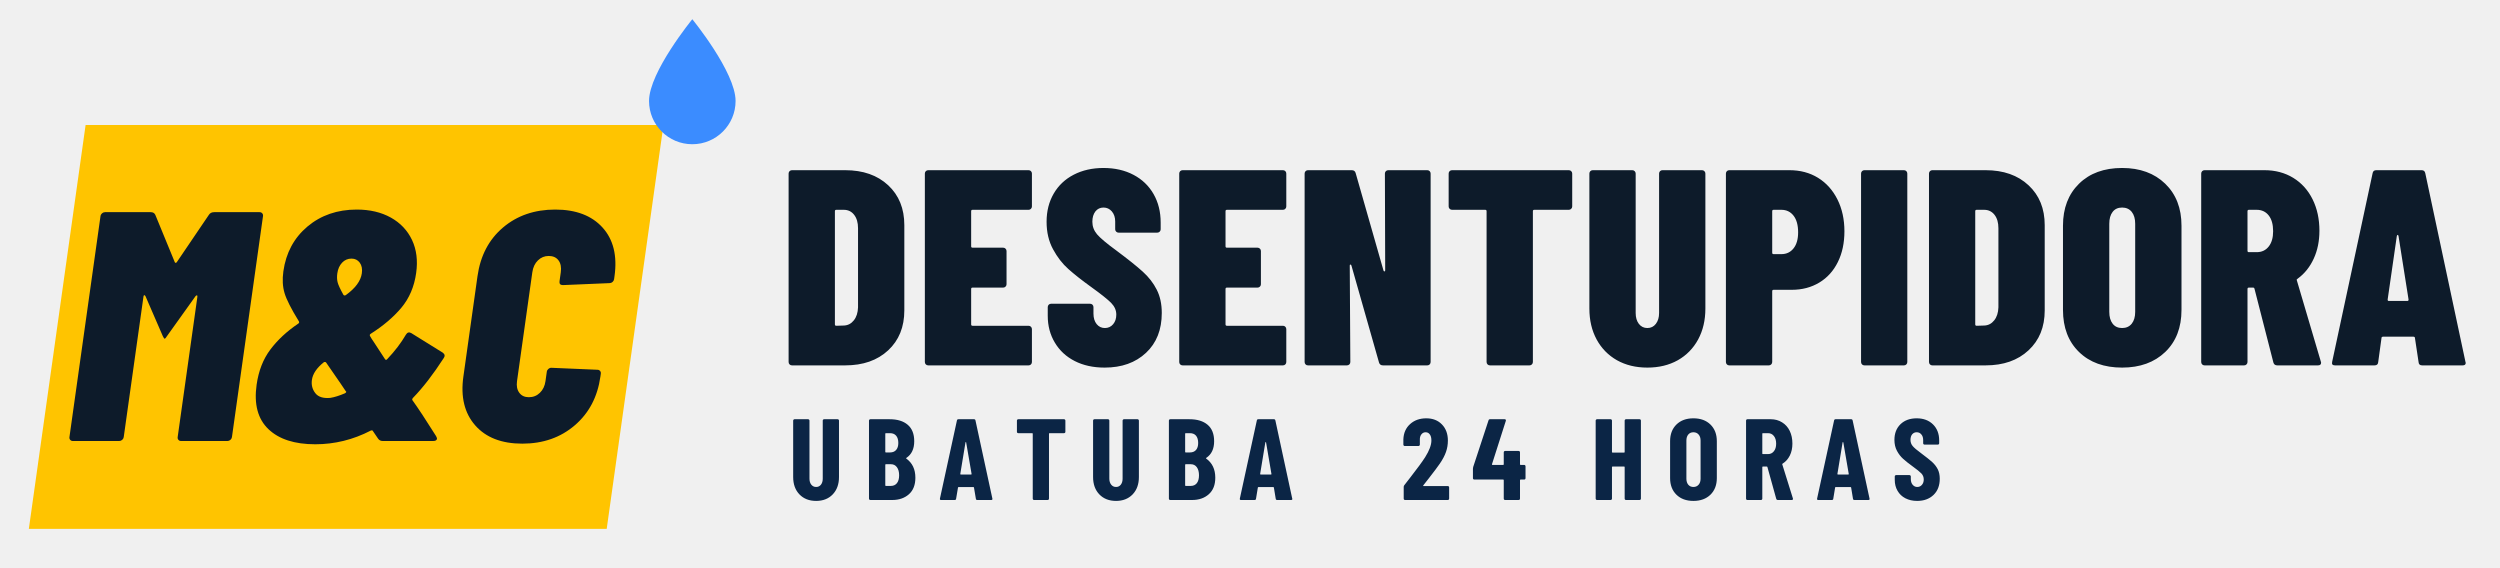
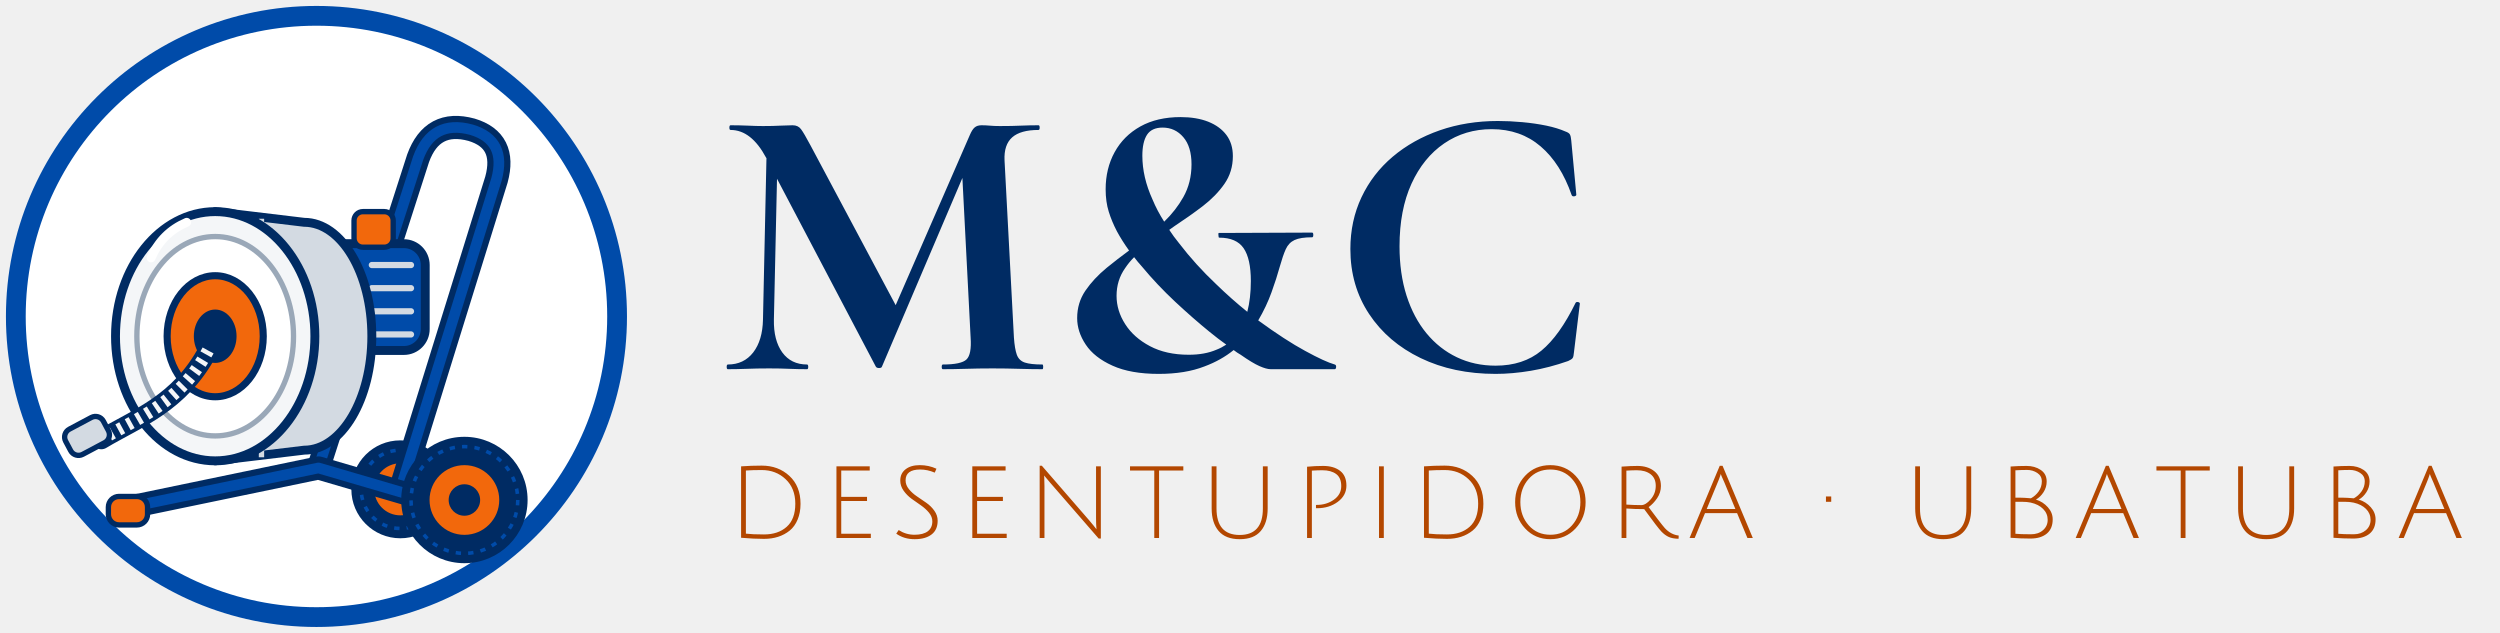
- <svg xmlns="http://www.w3.org/2000/svg" viewBox="0 0 520 118" width="520" height="118" role="img" aria-label="M&amp;C Desentupidora Ubatuba 24 horas">
-   <path d="M17.805,26 H138 L126.195,110 H6 Z" fill="#ffc400" />
-   <path d="M36.84 44.68Q37.11 44.13 37.86 44.13L47.31 44.13Q47.65 44.13 47.89 44.37Q48.13 44.61 48.13 44.95L48.13 90.92Q48.13 91.26 47.89 91.49Q47.65 91.73 47.31 91.73L37.66 91.73Q37.32 91.73 37.08 91.49Q36.84 91.26 36.84 90.92L36.84 61.74Q36.84 61.47 36.70 61.44Q36.57 61.40 36.43 61.61L31.67 69.90Q31.40 70.45 31.26 70.45Q31.13 70.45 30.79 69.90L26.03 61.61Q25.89 61.40 25.76 61.40Q25.62 61.40 25.62 61.68L25.62 90.92Q25.62 91.26 25.38 91.49Q25.14 91.73 24.80 91.73L15.15 91.73Q14.81 91.73 14.57 91.49Q14.33 91.26 14.33 90.92L14.33 44.95Q14.33 44.61 14.57 44.37Q14.81 44.13 15.15 44.13L24.67 44.13Q25.35 44.13 25.69 44.68L31.13 54.54Q31.33 54.81 31.54 54.54M90.56 90.71Q90.83 91.12 90.83 91.26Q90.83 91.73 90.08 91.73L79.61 91.73Q79 91.73 78.59 91.26L77.30 89.69Q77.16 89.42 76.82 89.56Q71.72 92.41 65.67 92.41Q59.21 92.41 55.47 89.25Q51.73 86.09 51.73 80.04Q51.73 75.68 53.57 72.69Q55.40 69.70 58.60 67.32Q58.87 67.12 58.67 66.84Q55.74 62.97 54.86 60.96Q53.98 58.96 53.98 56.44Q53.98 50.66 57.68 47.12Q61.39 43.59 67.44 43.59Q71.52 43.59 74.75 45.25Q77.98 46.92 79.82 49.91Q81.65 52.90 81.65 56.78Q81.65 61.06 79.58 64.02Q77.50 66.98 73.97 69.43Q73.70 69.63 73.90 69.90Q74.17 70.31 74.85 71.13L77.71 74.73Q77.98 75 78.18 74.66Q80.16 72.22 81.31 69.63Q81.65 68.88 82.40 69.29L89.54 73.37Q90.22 73.85 89.88 74.46Q87.30 79.56 84.64 82.76Q84.44 83.03 84.58 83.23Q86.75 85.75 90.56 90.71M67.78 53.79Q66.62 53.79 65.94 54.64Q65.26 55.49 65.26 56.85Q65.26 57.87 65.57 58.68Q65.88 59.50 67.17 61.34Q67.37 61.54 67.64 61.40Q70.36 59.23 70.36 56.85Q70.36 55.49 69.62 54.64Q68.87 53.79 67.78 53.79M67.44 82.76Q68.73 82.55 70.36 81.80Q70.77 81.53 70.43 81.33L69.21 79.83L65.54 75.41Q65.33 75.21 65.06 75.34Q63.09 77.11 63.09 79.02Q63.09 80.58 64.18 81.77Q65.26 82.96 67.44 82.76M108.72 92.28Q102.26 92.28 98.38 88.47Q94.50 84.66 94.50 78.34L94.50 57.46Q94.50 51.07 98.38 47.33Q102.26 43.59 108.72 43.59Q115.18 43.59 119.09 47.33Q123 51.07 123 57.46L123 58.07Q123 58.41 122.76 58.65Q122.52 58.89 122.18 58.89L112.52 59.30Q111.71 59.30 111.71 58.48L111.71 56.64Q111.71 55.08 110.89 54.16Q110.08 53.24 108.72 53.24Q107.42 53.24 106.61 54.16Q105.79 55.08 105.79 56.64L105.79 79.29Q105.79 80.78 106.61 81.70Q107.42 82.62 108.72 82.62Q110.08 82.62 110.89 81.70Q111.71 80.78 111.71 79.29L111.71 77.32Q111.71 76.98 111.95 76.74Q112.18 76.50 112.52 76.50L122.18 76.91Q122.52 76.91 122.76 77.15Q123 77.38 123 77.72L123 78.34Q123 84.66 119.09 88.47Q115.18 92.28 108.72 92.28" fill="#0d1b2a" transform="skewX(-8) translate(12.892 0)" />
-   <path d="M144,4 c0,0 -9,11 -9,17 a9,9 0 0 0 18,0 c0,-6 -9,-17 -9,-17z" fill="#3b8cff" />
-   <path d="M164.73 76Q164.44 76 164.23 75.80Q164.03 75.59 164.03 75.30L164.03 36.10Q164.03 35.81 164.23 35.60Q164.44 35.40 164.73 35.40L175.80 35.40Q181.37 35.40 184.74 38.53Q188.10 41.66 188.10 46.83L188.10 64.57Q188.10 69.74 184.74 72.87Q181.37 76 175.80 76L164.73 76M173.66 67.47Q173.66 67.76 173.95 67.76L175.57 67.71Q176.79 67.65 177.60 66.63Q178.41 65.62 178.47 63.94L178.47 47.46Q178.47 45.72 177.66 44.68Q176.85 43.64 175.51 43.64L173.95 43.64Q173.66 43.64 173.66 43.93M214.64 42.94Q214.64 43.23 214.44 43.43Q214.24 43.64 213.95 43.64L202.29 43.64Q202 43.64 202 43.93L202 51.23Q202 51.52 202.29 51.52L208.67 51.52Q208.96 51.52 209.16 51.73Q209.36 51.93 209.36 52.22L209.36 59.12Q209.36 59.41 209.16 59.61Q208.96 59.82 208.67 59.82L202.29 59.82Q202 59.82 202 60.11L202 67.47Q202 67.76 202.29 67.76L213.95 67.76Q214.24 67.76 214.44 67.97Q214.64 68.17 214.64 68.46L214.64 75.30Q214.64 75.59 214.44 75.80Q214.24 76 213.95 76L193.07 76Q192.78 76 192.57 75.80Q192.37 75.59 192.37 75.30L192.37 36.10Q192.37 35.81 192.57 35.60Q192.78 35.40 193.07 35.40L213.95 35.40Q214.24 35.40 214.44 35.60Q214.64 35.81 214.64 36.10M229.76 76.46Q226.22 76.46 223.55 75.10Q220.88 73.74 219.41 71.27Q217.93 68.81 217.93 65.68L217.93 63.88Q217.93 63.59 218.13 63.38Q218.33 63.18 218.62 63.18L226.74 63.18Q227.03 63.18 227.24 63.38Q227.44 63.59 227.44 63.88L227.44 65.21Q227.44 66.60 228.11 67.42Q228.77 68.23 229.82 68.23Q230.86 68.23 231.53 67.44Q232.19 66.66 232.19 65.44Q232.19 64.11 231.15 63.04Q230.11 61.96 226.97 59.70Q224.07 57.61 222.22 55.96Q220.36 54.31 219.03 51.84Q217.69 49.38 217.69 46.13Q217.69 42.82 219.17 40.27Q220.65 37.72 223.35 36.33Q226.05 34.94 229.53 34.94Q233.06 34.94 235.76 36.36Q238.46 37.78 239.94 40.36Q241.42 42.94 241.42 46.30L241.42 47.70Q241.42 47.99 241.21 48.19Q241.01 48.39 240.72 48.39L232.66 48.39Q232.37 48.39 232.17 48.19Q231.96 47.99 231.96 47.70L231.96 46.07Q231.96 44.80 231.27 43.98Q230.57 43.17 229.53 43.17Q228.48 43.17 227.84 43.98Q227.21 44.80 227.21 46.13Q227.21 47.58 228.19 48.74Q229.18 49.90 232.19 52.10Q235.85 54.83 237.70 56.51Q239.56 58.19 240.60 60.25Q241.65 62.31 241.65 65.10Q241.65 70.32 238.37 73.39Q235.09 76.46 229.76 76.46M267.55 42.94Q267.55 43.23 267.35 43.43Q267.15 43.64 266.86 43.64L255.20 43.64Q254.91 43.64 254.91 43.93L254.91 51.23Q254.91 51.52 255.20 51.52L261.58 51.52Q261.87 51.52 262.07 51.73Q262.27 51.93 262.27 52.22L262.27 59.12Q262.27 59.41 262.07 59.61Q261.87 59.82 261.58 59.82L255.20 59.82Q254.91 59.82 254.91 60.11L254.91 67.47Q254.91 67.76 255.20 67.76L266.86 67.76Q267.15 67.76 267.35 67.97Q267.55 68.17 267.55 68.46L267.55 75.30Q267.55 75.59 267.35 75.80Q267.15 76 266.86 76L245.98 76Q245.69 76 245.48 75.80Q245.28 75.59 245.28 75.30L245.28 36.10Q245.28 35.81 245.48 35.60Q245.69 35.40 245.98 35.40L266.86 35.40Q267.15 35.40 267.35 35.60Q267.55 35.81 267.55 36.10M288.06 36.10Q288.06 35.81 288.26 35.60Q288.47 35.40 288.76 35.40L296.88 35.40Q297.17 35.40 297.37 35.60Q297.57 35.81 297.57 36.10L297.57 75.30Q297.57 75.59 297.37 75.80Q297.17 76 296.88 76L287.66 76Q287.02 76 286.84 75.42L281.10 55.24Q281.04 55.06 280.90 55.03Q280.75 55 280.75 55.24L280.87 75.30Q280.87 75.59 280.67 75.80Q280.46 76 280.17 76L272.05 76Q271.76 76 271.56 75.80Q271.36 75.59 271.36 75.30L271.36 36.10Q271.36 35.81 271.56 35.60Q271.76 35.40 272.05 35.40L281.16 35.40Q281.80 35.40 281.97 35.98L287.77 56.28Q287.83 56.45 287.97 56.45Q288.12 56.45 288.12 56.22M326.32 35.40Q326.61 35.40 326.81 35.60Q327.02 35.81 327.02 36.10L327.02 42.94Q327.02 43.23 326.81 43.43Q326.61 43.64 326.32 43.64L319.13 43.64Q318.84 43.64 318.84 43.93L318.84 75.30Q318.84 75.59 318.63 75.80Q318.43 76 318.14 76L309.91 76Q309.62 76 309.41 75.80Q309.21 75.59 309.21 75.30L309.21 43.93Q309.21 43.64 308.92 43.64L302.02 43.64Q301.73 43.64 301.52 43.43Q301.32 43.23 301.32 42.94L301.32 36.10Q301.32 35.81 301.52 35.60Q301.73 35.40 302.02 35.40M342.65 76.46Q339.06 76.46 336.33 74.93Q333.61 73.39 332.10 70.61Q330.59 67.82 330.59 64.17L330.59 36.10Q330.59 35.81 330.79 35.60Q331 35.40 331.29 35.40L339.52 35.40Q339.81 35.40 340.01 35.60Q340.22 35.81 340.22 36.10L340.22 65.10Q340.22 66.49 340.88 67.36Q341.55 68.23 342.65 68.23Q343.76 68.23 344.42 67.36Q345.09 66.49 345.09 65.10L345.09 36.10Q345.09 35.81 345.29 35.60Q345.50 35.40 345.79 35.40L354.02 35.40Q354.31 35.40 354.51 35.60Q354.72 35.81 354.72 36.10L354.72 64.17Q354.72 67.82 353.21 70.61Q351.70 73.39 348.98 74.93Q346.25 76.46 342.65 76.46M372.21 35.40Q375.58 35.40 378.16 36.99Q380.74 38.59 382.19 41.49Q383.64 44.39 383.64 48.10Q383.64 51.76 382.27 54.51Q380.91 57.27 378.42 58.77Q375.92 60.28 372.68 60.28L368.91 60.28Q368.62 60.28 368.62 60.57L368.62 75.30Q368.62 75.59 368.41 75.80Q368.21 76 367.92 76L359.68 76Q359.39 76 359.19 75.80Q358.99 75.59 358.99 75.30L358.99 36.10Q358.99 35.81 359.19 35.60Q359.39 35.40 359.68 35.40L372.21 35.40M370.53 52.86Q372.10 52.86 373.05 51.67Q374.01 50.48 374.01 48.33Q374.01 46.07 373.05 44.85Q372.10 43.64 370.53 43.64L368.91 43.64Q368.62 43.64 368.62 43.93L368.62 52.57Q368.62 52.86 368.91 52.86M387.79 76Q387.50 76 387.30 75.80Q387.10 75.59 387.10 75.30L387.10 36.10Q387.10 35.81 387.30 35.60Q387.50 35.40 387.79 35.40L396.03 35.40Q396.32 35.40 396.52 35.60Q396.72 35.81 396.72 36.10L396.72 75.30Q396.72 75.59 396.52 75.80Q396.32 76 396.03 76M401.92 76Q401.63 76 401.43 75.80Q401.23 75.59 401.23 75.30L401.23 36.10Q401.23 35.81 401.43 35.60Q401.63 35.40 401.92 35.40L413 35.40Q418.57 35.40 421.93 38.53Q425.30 41.66 425.30 46.83L425.30 64.57Q425.30 69.74 421.93 72.87Q418.57 76 413 76L401.92 76M410.85 67.47Q410.85 67.76 411.14 67.76L412.77 67.71Q413.99 67.65 414.80 66.63Q415.61 65.62 415.67 63.94L415.67 47.46Q415.67 45.72 414.86 44.68Q414.04 43.64 412.71 43.64L411.14 43.64Q410.85 43.64 410.85 43.93M441.40 76.46Q435.77 76.46 432.44 73.22Q429.10 69.97 429.10 64.46L429.10 46.94Q429.10 41.49 432.44 38.21Q435.77 34.94 441.40 34.94Q446.97 34.94 450.36 38.21Q453.75 41.49 453.75 46.94L453.75 64.46Q453.75 69.97 450.36 73.22Q446.97 76.46 441.40 76.46M441.40 68.23Q442.67 68.23 443.40 67.33Q444.12 66.43 444.12 64.86L444.12 46.54Q444.12 44.97 443.40 44.07Q442.67 43.17 441.40 43.17Q440.12 43.17 439.43 44.07Q438.73 44.97 438.73 46.54L438.73 64.86Q438.73 66.43 439.43 67.33Q440.12 68.23 441.40 68.23M473.68 76Q473.04 76 472.87 75.42L468.93 60.05Q468.87 59.82 468.64 59.82L467.77 59.82Q467.48 59.82 467.48 60.11L467.48 75.30Q467.48 75.59 467.27 75.80Q467.07 76 466.78 76L458.54 76Q458.25 76 458.05 75.80Q457.85 75.59 457.85 75.30L457.85 36.10Q457.85 35.81 458.05 35.60Q458.25 35.40 458.54 35.40L471.01 35.40Q474.38 35.40 476.99 36.99Q479.60 38.59 481.02 41.46Q482.44 44.33 482.44 47.99Q482.44 51.23 481.25 53.81Q480.06 56.40 477.92 57.96Q477.80 58.02 477.74 58.11Q477.68 58.19 477.74 58.31L482.73 75.19L482.79 75.42Q482.79 76 482.15 76L473.68 76M467.77 43.64Q467.48 43.64 467.48 43.93L467.48 52.16Q467.48 52.45 467.77 52.45L469.39 52.45Q470.96 52.45 471.88 51.29Q472.81 50.13 472.81 48.10Q472.81 45.96 471.88 44.80Q470.96 43.64 469.39 43.64M503.82 76Q503.12 76 503.07 75.36L502.31 70.32Q502.31 70.03 501.96 70.03L495.70 70.03Q495.35 70.03 495.35 70.32L494.66 75.36Q494.60 76 493.90 76L485.67 76Q484.91 76 485.09 75.25L493.50 36.04Q493.61 35.40 494.25 35.40L503.70 35.40Q504.34 35.40 504.46 36.04L512.81 75.25L512.87 75.48Q512.87 76 512.23 76L503.82 76M496.63 62.31Q496.63 62.60 496.86 62.60L500.75 62.60Q500.98 62.60 500.98 62.31L498.89 49.09Q498.83 48.86 498.72 48.86Q498.60 48.86 498.54 49.09" fill="#0d1b2a" />
-   <path d="M169.76 104.19Q167.60 104.19 166.29 102.84Q164.98 101.48 164.98 99.22L164.98 87.49Q164.98 87.37 165.07 87.28Q165.15 87.20 165.27 87.20L168.08 87.20Q168.20 87.20 168.28 87.28Q168.37 87.37 168.37 87.49L168.37 99.56Q168.37 100.33 168.75 100.81Q169.14 101.29 169.76 101.29Q170.38 101.29 170.76 100.81Q171.13 100.33 171.13 99.56L171.13 87.49Q171.13 87.37 171.21 87.28Q171.30 87.20 171.42 87.20L174.22 87.20Q174.34 87.20 174.43 87.28Q174.51 87.37 174.51 87.49L174.51 99.22Q174.51 101.48 173.20 102.84Q171.90 104.19 169.76 104.19M190.40 99.37Q190.40 101.60 189.06 102.80Q187.71 104 185.58 104L181.04 104Q180.92 104 180.84 103.92Q180.75 103.83 180.75 103.71L180.75 87.49Q180.75 87.37 180.84 87.28Q180.92 87.20 181.04 87.20L185.05 87.20Q187.45 87.20 188.80 88.35Q190.16 89.50 190.16 91.78Q190.16 94.16 188.53 95.24Q188.43 95.31 188.50 95.38Q190.40 96.73 190.40 99.37M184.26 90.10Q184.14 90.10 184.14 90.22L184.14 93.99Q184.14 94.11 184.26 94.11L185.12 94.11Q185.94 94.11 186.39 93.60Q186.85 93.08 186.85 92.14Q186.85 91.16 186.40 90.63Q185.96 90.10 185.12 90.10L184.26 90.10M185.31 101.07Q186.10 101.07 186.56 100.50Q187.02 99.92 187.02 98.86Q187.02 97.81 186.56 97.18Q186.10 96.56 185.34 96.56L184.26 96.56Q184.14 96.56 184.14 96.68L184.14 100.95Q184.14 101.07 184.26 101.07M203.29 104Q203 104 202.98 103.74L202.59 101.43Q202.59 101.31 202.45 101.31L199.40 101.31Q199.26 101.31 199.26 101.43L198.87 103.74Q198.85 104 198.56 104L195.75 104Q195.44 104 195.51 103.69L199.04 87.46Q199.09 87.20 199.35 87.20L202.59 87.20Q202.86 87.20 202.90 87.46L206.41 103.69L206.43 103.78Q206.43 104 206.17 104L203.29 104M199.74 98.58Q199.74 98.70 199.83 98.70L201.99 98.70Q202.11 98.70 202.09 98.58L200.96 92.02Q200.94 91.95 200.89 91.95Q200.84 91.95 200.82 92.02M221.31 87.20Q221.43 87.20 221.52 87.28Q221.60 87.37 221.60 87.49L221.60 89.82Q221.60 89.94 221.52 90.02Q221.43 90.10 221.31 90.10L218.31 90.10Q218.19 90.10 218.19 90.22L218.19 103.71Q218.19 103.83 218.11 103.92Q218.02 104 217.90 104L215.10 104Q214.98 104 214.89 103.92Q214.81 103.83 214.81 103.71L214.81 90.22Q214.81 90.10 214.69 90.10L211.81 90.10Q211.69 90.10 211.60 90.02Q211.52 89.94 211.52 89.82L211.52 87.49Q211.52 87.37 211.60 87.28Q211.69 87.20 211.81 87.20M232.14 104.19Q229.98 104.19 228.67 102.84Q227.36 101.48 227.36 99.22L227.36 87.49Q227.36 87.37 227.44 87.28Q227.53 87.20 227.65 87.20L230.46 87.20Q230.58 87.20 230.66 87.28Q230.74 87.37 230.74 87.49L230.74 99.56Q230.74 100.33 231.13 100.81Q231.51 101.29 232.14 101.29Q232.76 101.29 233.13 100.81Q233.50 100.33 233.50 99.56L233.50 87.49Q233.50 87.37 233.59 87.28Q233.67 87.20 233.79 87.20L236.60 87.20Q236.72 87.20 236.80 87.28Q236.89 87.37 236.89 87.49L236.89 99.22Q236.89 101.48 235.58 102.84Q234.27 104.19 232.14 104.19M252.78 99.37Q252.78 101.60 251.43 102.80Q250.09 104 247.95 104L243.42 104Q243.30 104 243.21 103.92Q243.13 103.83 243.13 103.71L243.13 87.49Q243.13 87.37 243.21 87.28Q243.30 87.20 243.42 87.20L247.42 87.20Q249.82 87.20 251.18 88.35Q252.54 89.50 252.54 91.78Q252.54 94.16 250.90 95.24Q250.81 95.31 250.88 95.38Q252.78 96.73 252.78 99.37M246.63 90.10Q246.51 90.10 246.51 90.22L246.51 93.99Q246.51 94.11 246.63 94.11L247.50 94.11Q248.31 94.11 248.77 93.60Q249.22 93.08 249.22 92.14Q249.22 91.16 248.78 90.63Q248.34 90.10 247.50 90.10L246.63 90.10M247.69 101.07Q248.48 101.07 248.94 100.50Q249.39 99.92 249.39 98.86Q249.39 97.81 248.94 97.18Q248.48 96.56 247.71 96.56L246.63 96.56Q246.51 96.56 246.51 96.68L246.51 100.95Q246.51 101.07 246.63 101.07M265.66 104Q265.38 104 265.35 103.74L264.97 101.43Q264.97 101.31 264.82 101.31L261.78 101.31Q261.63 101.31 261.63 101.43L261.25 103.74Q261.22 104 260.94 104L258.13 104Q257.82 104 257.89 103.69L261.42 87.46Q261.46 87.20 261.73 87.20L264.97 87.20Q265.23 87.20 265.28 87.46L268.78 103.69L268.81 103.78Q268.81 104 268.54 104L265.66 104M262.11 98.58Q262.11 98.70 262.21 98.70L264.37 98.70Q264.49 98.70 264.46 98.58L263.34 92.02Q263.31 91.95 263.26 91.95Q263.22 91.95 263.19 92.02M296.05 100.95Q296 101 296.02 101.05Q296.05 101.10 296.12 101.10L301.14 101.10Q301.26 101.10 301.34 101.18Q301.42 101.26 301.42 101.38L301.42 103.71Q301.42 103.83 301.34 103.92Q301.26 104 301.14 104L292.26 104Q292.14 104 292.05 103.92Q291.97 103.83 291.97 103.71L291.97 101.29Q291.97 101.07 292.09 100.93Q293.05 99.66 293.43 99.20Q295.54 96.49 296.43 95.10Q297.73 93.03 297.73 91.62Q297.73 90.80 297.40 90.36Q297.08 89.91 296.53 89.91Q295.98 89.91 295.64 90.36Q295.30 90.80 295.33 91.50L295.33 92.48Q295.33 92.60 295.24 92.68Q295.16 92.77 295.04 92.77L292.18 92.77Q292.06 92.77 291.98 92.68Q291.90 92.60 291.90 92.48L291.90 91.35Q291.99 89.38 293.31 88.20Q294.63 87.01 296.67 87.01Q298.69 87.01 299.92 88.28Q301.16 89.55 301.16 91.64Q301.16 92.89 300.76 94.02Q300.37 95.14 299.48 96.44Q298.81 97.42 297.18 99.51M317.02 96.70Q317.14 96.70 317.23 96.79Q317.31 96.87 317.31 96.99L317.31 99.46Q317.31 99.58 317.23 99.67Q317.14 99.75 317.02 99.75L316.28 99.75Q316.16 99.75 316.16 99.87L316.16 103.71Q316.16 103.83 316.08 103.92Q315.99 104 315.87 104L313.06 104Q312.94 104 312.86 103.92Q312.78 103.83 312.78 103.71L312.78 99.87Q312.78 99.75 312.66 99.75L306.66 99.75Q306.54 99.75 306.45 99.67Q306.37 99.58 306.37 99.46L306.37 97.50Q306.37 97.28 306.42 97.14L309.61 87.44Q309.68 87.20 309.92 87.20L312.97 87.20Q313.11 87.20 313.18 87.28Q313.26 87.37 313.21 87.54L310.33 96.56Q310.30 96.70 310.42 96.70L312.66 96.70Q312.78 96.70 312.78 96.58L312.78 94.09Q312.78 93.97 312.86 93.88Q312.94 93.80 313.06 93.80L315.87 93.80Q315.99 93.80 316.08 93.88Q316.16 93.97 316.16 94.09L316.16 96.58Q316.16 96.70 316.28 96.70M337.93 87.49Q337.93 87.37 338.01 87.28Q338.10 87.20 338.22 87.20L341.02 87.20Q341.14 87.20 341.23 87.28Q341.31 87.37 341.31 87.49L341.31 103.71Q341.31 103.83 341.23 103.92Q341.14 104 341.02 104L338.22 104Q338.10 104 338.01 103.92Q337.93 103.83 337.93 103.71L337.93 97.16Q337.93 97.04 337.81 97.04L335.41 97.04Q335.29 97.04 335.29 97.16L335.29 103.71Q335.29 103.83 335.20 103.92Q335.12 104 335 104L332.19 104Q332.07 104 331.99 103.92Q331.90 103.83 331.90 103.71L331.90 87.49Q331.90 87.37 331.99 87.28Q332.07 87.20 332.19 87.20L335 87.20Q335.12 87.20 335.20 87.28Q335.29 87.37 335.29 87.49L335.29 94.02Q335.29 94.14 335.41 94.14L337.81 94.14Q337.93 94.14 337.93 94.02M352.23 104.19Q350.02 104.19 348.70 102.90Q347.38 101.60 347.38 99.44L347.38 91.76Q347.38 89.60 348.70 88.30Q350.02 87.01 352.23 87.01Q354.44 87.01 355.77 88.30Q357.10 89.60 357.10 91.76L357.10 99.44Q357.10 101.60 355.77 102.90Q354.44 104.19 352.23 104.19M352.23 101.29Q352.90 101.29 353.31 100.82Q353.72 100.35 353.72 99.58L353.72 91.62Q353.72 90.85 353.31 90.38Q352.90 89.91 352.23 89.91Q351.56 89.91 351.16 90.38Q350.77 90.85 350.77 91.62L350.77 99.58Q350.77 100.35 351.16 100.82Q351.56 101.29 352.23 101.29M369.80 104Q369.54 104 369.46 103.76L367.62 97.14Q367.57 97.04 367.50 97.04L366.68 97.04Q366.56 97.04 366.56 97.16L366.56 103.71Q366.56 103.83 366.48 103.92Q366.39 104 366.27 104L363.46 104Q363.34 104 363.26 103.92Q363.18 103.83 363.18 103.71L363.18 87.49Q363.18 87.37 363.26 87.28Q363.34 87.20 363.46 87.20L368.31 87.20Q369.63 87.20 370.66 87.84Q371.70 88.47 372.26 89.62Q372.82 90.78 372.82 92.26Q372.82 93.68 372.28 94.76Q371.74 95.84 370.78 96.44Q370.74 96.46 370.71 96.50Q370.69 96.54 370.71 96.58L372.92 103.66L372.94 103.76Q372.94 104 372.68 104L369.80 104M366.68 90.10Q366.56 90.10 366.56 90.22L366.56 94.33Q366.56 94.45 366.68 94.45L367.76 94.45Q368.50 94.45 368.97 93.86Q369.44 93.27 369.44 92.29Q369.44 91.28 368.97 90.69Q368.50 90.10 367.76 90.10M385.74 104Q385.45 104 385.42 103.74L385.04 101.43Q385.04 101.31 384.90 101.31L381.85 101.31Q381.70 101.31 381.70 101.43L381.32 103.74Q381.30 104 381.01 104L378.20 104Q377.89 104 377.96 103.69L381.49 87.46Q381.54 87.20 381.80 87.20L385.04 87.20Q385.30 87.20 385.35 87.46L388.86 103.69L388.88 103.78Q388.88 104 388.62 104L385.74 104M382.18 98.58Q382.18 98.70 382.28 98.70L384.44 98.70Q384.56 98.70 384.54 98.58L383.41 92.02Q383.38 91.95 383.34 91.95Q383.29 91.95 383.26 92.02M398.77 104.19Q397.38 104.19 396.32 103.64Q395.26 103.09 394.69 102.09Q394.11 101.10 394.11 99.80L394.11 99.10Q394.11 98.98 394.20 98.90Q394.28 98.82 394.40 98.82L397.16 98.82Q397.28 98.82 397.36 98.90Q397.45 98.98 397.45 99.10L397.45 99.63Q397.45 100.38 397.83 100.83Q398.22 101.29 398.79 101.29Q399.37 101.29 399.75 100.86Q400.14 100.42 400.14 99.73Q400.14 99.01 399.66 98.49Q399.18 97.98 397.78 96.97Q396.58 96.10 395.84 95.43Q395.10 94.76 394.57 93.78Q394.04 92.79 394.04 91.50Q394.04 89.46 395.31 88.23Q396.58 87.01 398.67 87.01Q400.78 87.01 402.07 88.28Q403.35 89.55 403.35 91.62L403.35 92.19Q403.35 92.31 403.27 92.40Q403.18 92.48 403.06 92.48L400.30 92.48Q400.18 92.48 400.10 92.40Q400.02 92.31 400.02 92.19L400.02 91.54Q400.02 90.80 399.64 90.36Q399.27 89.91 398.67 89.91Q398.10 89.91 397.74 90.33Q397.38 90.75 397.38 91.50Q397.38 92.22 397.83 92.77Q398.29 93.32 399.63 94.30Q401.12 95.41 401.88 96.09Q402.63 96.78 403.05 97.60Q403.47 98.43 403.47 99.58Q403.47 101.70 402.18 102.94Q400.88 104.19 398.77 104.19" fill="#0b2545" />
+ <svg xmlns="http://www.w3.org/2000/svg" viewBox="0 0 474 120" width="474" height="120" role="img" aria-label="M&amp;C Desentupidora Ubatuba">
+   <g transform="scale(0.375)">
+     <circle cx="160" cy="160" r="152" fill="#FFFFFF" stroke="#004BA9" stroke-width="10" />
+     <g transform="translate(26 44) scale(.9)">
+       <circle cx="196" cy="226" r="26" fill="#002B63" stroke="#002B63" stroke-width="3" />
+       <circle cx="196" cy="226" r="22" fill="none" stroke="#004BA9" stroke-width="2" stroke-dasharray="3 4" />
+       <circle cx="196" cy="226" r="16.12" fill="#F2680C" stroke="#002B63" stroke-width="3" />
+       <circle cx="196" cy="226" r="6.76" fill="#002B63" />
+       <path d="M150,214 L206,40 Q214,18 236,24 Q256,30 250,52 L196,226" fill="none" stroke="#002B63" stroke-width="13" stroke-linecap="round" stroke-linejoin="round" />
+       <path d="M150,214 L206,40 Q214,18 236,24 Q256,30 250,52 L196,226" fill="none" stroke="#004BA9" stroke-width="6" stroke-linecap="round" stroke-linejoin="round" />
+       <path d="M44,236 L150,214 L232,238" fill="none" stroke="#002B63" stroke-width="13" stroke-linecap="round" stroke-linejoin="round" />
+       <path d="M44,236 L150,214 L232,238" fill="none" stroke="#004BA9" stroke-width="6" stroke-linecap="round" stroke-linejoin="round" />
+       <rect x="32" y="230" width="22" height="16" rx="6" fill="#F2680C" stroke="#002B63" stroke-width="3" />
+       <rect x="146" y="88" width="64" height="60" rx="12" fill="#004BA9" stroke="#002B63" stroke-width="5" />
+       <path d="M180,100 H202" stroke="#D3DAE2" stroke-width="3.5" stroke-linecap="round" />
+       <path d="M180,113 H202" stroke="#D3DAE2" stroke-width="3.5" stroke-linecap="round" />
+       <path d="M180,126 H202" stroke="#D3DAE2" stroke-width="3.5" stroke-linecap="round" />
+       <path d="M180,139 H202" stroke="#D3DAE2" stroke-width="3.5" stroke-linecap="round" />
+       <rect x="170" y="70" width="22" height="20" rx="5" fill="#F2680C" stroke="#002B63" stroke-width="3" />
+       <path d="M92,70 L142,76 A38,64 0 0 1 142,204 L92,210 Z" fill="#D3DAE2" stroke="#002B63" stroke-width="5" stroke-linejoin="round" />
+       <path d="M118,74 V208" stroke="#D3DAE2" stroke-width="3" />
+       <ellipse cx="92" cy="140" rx="56" ry="70" fill="#F4F6F8" stroke="#002B63" stroke-width="5" />
+       <ellipse cx="92" cy="140" rx="44" ry="56" fill="#FFFFFF" stroke="#9AA8B8" stroke-width="3" />
+       <ellipse cx="92" cy="140" rx="27" ry="34" fill="#F2680C" stroke="#002B63" stroke-width="4" />
+       <ellipse cx="92" cy="140" rx="12" ry="15" fill="#002B63" />
+       <path d="M88,148 C72,178 48,186 28,198" fill="none" stroke="#002B63" stroke-width="11" stroke-linecap="round" />
+       <path d="M88,148 C72,178 48,186 28,198" fill="none" stroke="#F4F6F8" stroke-width="7" stroke-dasharray="2.5 3.5" />
+       <rect x="8" y="188" width="24" height="16" rx="5" transform="rotate(-28 20 196)" fill="#D3DAE2" stroke="#002B63" stroke-width="3" />
+       <circle cx="232" cy="232" r="34" fill="#002B63" stroke="#002B63" stroke-width="3" />
+       <circle cx="232" cy="232" r="30" fill="none" stroke="#004BA9" stroke-width="2" stroke-dasharray="3 4" />
+       <circle cx="232" cy="232" r="21.08" fill="#F2680C" stroke="#002B63" stroke-width="3" />
+       <circle cx="232" cy="232" r="8.84" fill="#002B63" />
+       <path d="M56,96 Q62,82 76,76" fill="none" stroke="#FFFFFF" stroke-width="5" stroke-linecap="round" />
+     </g>
+   </g>
+   <path d="M144.66 60.60L145.32 29.97L145.25 29.89Q142.44 24.64 138.52 24.64Q138.29 24.64 138.29 24.19Q138.29 23.75 138.52 23.75Q140.07 23.75 141.77 23.82Q143.47 23.90 144.66 23.90Q146.58 23.90 148.03 23.82Q149.47 23.75 150.28 23.75Q151.32 23.75 151.87 24.49Q152.43 25.23 153.69 27.60L169.82 57.86L183.88 25.60Q184.32 24.56 184.80 24.16Q185.28 23.75 186.10 23.75Q186.84 23.75 187.65 23.82Q188.47 23.90 189.58 23.90Q191.94 23.90 193.61 23.82Q195.27 23.75 196.90 23.75Q197.12 23.75 197.12 24.19Q197.12 24.64 196.90 24.64Q193.50 24.64 191.91 26.04Q190.32 27.45 190.46 30.41L192.24 64.01Q192.39 66.15 192.79 67.26Q193.20 68.37 194.31 68.74Q195.42 69.11 197.64 69.11Q197.79 69.11 197.79 69.56Q197.79 70 197.64 70Q195.72 70 193.28 69.93Q190.83 69.85 188.17 69.85Q185.43 69.85 183.06 69.93Q180.70 70 178.77 70Q178.55 70 178.55 69.56Q178.55 69.11 178.77 69.11Q182.25 69.11 183.25 68.15Q184.25 67.19 184.03 64.01L182.47 33.74L167.23 69.48Q167.15 69.78 166.67 69.78Q166.19 69.78 166.04 69.48L147.32 33.89L146.73 60.60Q146.66 64.52 148.32 66.82Q149.99 69.11 153.02 69.11Q153.24 69.11 153.24 69.56Q153.24 70 153.02 70Q151.39 70 149.69 69.93Q147.99 69.85 145.84 69.85Q143.47 69.85 141.55 69.93Q139.63 70 138 70Q137.78 70 137.78 69.56Q137.78 69.11 138 69.11Q141.03 69.11 142.81 66.82Q144.58 64.52 144.66 60.60M204.23 60.31Q204.23 57.42 205.78 55.13Q207.34 52.83 209.85 50.76Q211.85 49.13 214.07 47.50Q212.74 45.65 211.78 43.88Q210.81 42.03 210.22 40.14Q209.63 38.25 209.63 35.89Q209.63 31.96 211.33 28.86Q213.03 25.75 216.22 23.97Q219.40 22.20 223.84 22.20Q226.87 22.20 229.09 23.08Q231.31 23.97 232.53 25.60Q233.75 27.23 233.75 29.60Q233.75 32.56 232.16 34.85Q230.57 37.14 228.06 39.07Q225.54 40.99 222.73 42.84Q222.21 43.21 221.69 43.58Q222.51 44.84 223.54 46.10Q226.65 50.17 230.57 53.87Q233.46 56.68 236.49 59.12Q237.16 56.53 237.16 53.28Q237.16 49.06 235.79 47.06Q234.42 45.06 231.16 45.06Q231.02 45.06 231.02 44.62Q230.94 44.25 231.09 44.17Q231.09 44.17 231.16 44.17L248.78 44.10Q249 44.10 249 44.54Q249 44.99 248.78 44.99Q246.56 44.99 245.45 45.51Q244.34 46.02 243.78 47.25Q243.23 48.47 242.63 50.61Q242.04 52.76 241.08 55.42Q240.12 58.09 238.56 60.75Q243.74 64.52 247.44 66.52Q251.22 68.59 253.07 69.11Q253.36 69.19 253.33 69.59Q253.29 70 253.07 70L240.93 70Q240.12 70 238.79 69.41Q237.45 68.82 235.23 67.26Q234.57 66.89 233.90 66.37Q231.53 68.30 228.35 69.48Q224.73 70.89 219.69 70.89Q214.37 70.89 210.93 69.33Q207.48 67.78 205.86 65.34Q204.23 62.90 204.23 60.31M215.03 48.76Q214.07 49.72 213.33 50.83Q211.70 53.13 211.70 56.09Q211.70 58.90 213.33 61.45Q214.96 64.01 218.03 65.63Q221.10 67.26 225.39 67.26Q228.43 67.26 230.65 66.30Q231.61 65.93 232.50 65.34Q231.02 64.30 229.31 62.90Q226.21 60.38 222.80 57.20Q219.40 54.02 216.51 50.54Q215.70 49.65 215.03 48.76M220.73 42.03Q222.95 39.88 224.36 37.37Q225.91 34.63 225.91 31.15Q225.91 27.82 224.36 26.01Q222.80 24.19 220.43 24.19Q218.36 24.19 217.47 25.56Q216.59 26.93 216.59 29.52Q216.59 33.59 218.51 37.81Q219.40 39.96 220.73 42.03M284 22.94Q286.22 22.94 288.63 23.16Q291.03 23.38 293.18 23.82Q295.32 24.27 296.80 24.93Q297.47 25.16 297.65 25.49Q297.84 25.82 297.91 26.64L298.87 36.92Q298.87 37.14 298.50 37.22Q298.13 37.29 297.99 37Q295.91 31 292.10 27.75Q288.29 24.49 282.82 24.49Q277.78 24.49 273.82 27.19Q269.87 29.89 267.61 34.85Q265.35 39.81 265.35 46.69Q265.35 51.87 266.68 56.05Q268.02 60.23 270.46 63.19Q272.90 66.15 276.23 67.74Q279.56 69.33 283.56 69.33Q288.81 69.33 292.25 66.48Q295.69 63.64 298.73 57.42Q298.87 57.20 299.21 57.27Q299.54 57.35 299.54 57.57L298.43 66.74Q298.36 67.63 298.17 67.89Q297.99 68.15 297.32 68.45Q293.77 69.70 290.25 70.30Q286.74 70.89 283.56 70.89Q275.56 70.89 269.35 67.89Q263.13 64.89 259.58 59.53Q256.03 54.16 256.03 47.21Q256.03 41.88 258.14 37.40Q260.25 32.93 264.06 29.71Q267.87 26.49 272.97 24.71Q278.08 22.94 284 22.94" fill="#002B63" />
+   <path d="M144.86 101.33Q147.54 101.33 149.16 99.88Q150.79 98.43 150.79 95.50Q150.79 92.58 148.95 90.85Q147.12 89.12 144.42 89.12Q142.69 89.12 141.42 89.21L141.42 101.18Q142.66 101.33 144.86 101.33M144.42 88.28Q147.56 88.28 149.67 90.23Q151.78 92.18 151.78 95.52Q151.78 97.21 151.23 98.51Q150.69 99.81 149.74 100.59Q147.78 102.17 144.86 102.17Q142.94 102.17 140.51 101.96L140.51 88.42Q142.45 88.28 144.42 88.28M165.11 102L158.59 102L158.59 88.42L164.90 88.42L164.90 89.21L159.50 89.21L159.50 94.21L164.39 94.21L164.39 94.99L159.50 94.99L159.50 101.20L165.11 101.20M177.55 88.87L177.23 89.61Q175.84 89.02 174.47 89.02Q171.70 89.02 171.70 91.08Q171.70 91.97 172.33 92.74Q172.95 93.51 173.85 94.11Q174.74 94.70 175.63 95.33Q176.53 95.96 177.15 96.83Q177.78 97.71 177.78 98.73Q177.78 100.46 176.62 101.34Q175.46 102.23 173.42 102.23Q171.38 102.23 169.93 101.18L170.39 100.50Q171.76 101.39 173.39 101.39Q175.03 101.39 175.90 100.74Q176.77 100.08 176.77 98.85Q176.77 97.99 176.15 97.22Q175.52 96.45 174.63 95.83Q173.73 95.22 172.84 94.57Q171.95 93.92 171.32 93.03Q170.69 92.14 170.69 91.11Q170.69 89.76 171.69 88.98Q172.69 88.19 174.39 88.19Q176.09 88.19 177.55 88.87M190.87 102L184.35 102L184.35 88.42L190.66 88.42L190.66 89.21L185.26 89.21L185.26 94.21L190.15 94.21L190.15 94.99L185.26 94.99L185.26 101.20L190.87 101.20M197.97 90.16L197.99 90.58L198.03 92.20L198.03 102L197.12 102L197.12 88.30L197.53 88.30L206.48 98.62Q207.40 99.70 207.89 100.35Q207.81 99.44 207.81 98.26L207.81 88.42L208.72 88.42L208.72 102.11L208.31 102.11L199.19 91.61Q198.24 90.52 197.97 90.16M218.85 102L218.85 89.21L214.25 89.21L214.25 88.42L224.36 88.42L224.36 89.21L219.76 89.21L219.76 102M239.04 100.68Q237.73 102.23 235.05 102.23Q232.37 102.23 231.05 100.67Q229.73 99.11 229.73 96.41L229.73 88.42L230.65 88.42L230.65 96.41Q230.65 101.43 235.04 101.43Q239.44 101.43 239.44 96.41L239.44 88.42L240.35 88.42L240.35 96.41Q240.35 99.13 239.04 100.68M248.73 102L247.82 102L247.82 88.49Q249.40 88.34 250.88 88.34Q252.87 88.34 254.08 89.27Q255.28 90.20 255.28 92.07Q255.28 93.94 253.64 95.15Q252 96.36 249.72 96.36Q249.62 96.36 249.51 96.36L249.51 95.73Q249.59 95.73 249.64 95.73Q251.52 95.73 252.91 94.74Q254.30 93.75 254.30 92.17Q254.30 90.58 253.33 89.87Q252.36 89.16 250.72 89.16Q249.87 89.16 248.73 89.23M262.37 102L261.46 102L261.46 88.42L262.37 88.42M274.34 101.33Q277.02 101.33 278.64 99.88Q280.26 98.43 280.26 95.50Q280.26 92.58 278.43 90.85Q276.60 89.12 273.90 89.12Q272.17 89.12 270.90 89.21L270.90 101.18Q272.13 101.33 274.34 101.33M273.90 88.28Q277.03 88.28 279.14 90.23Q281.25 92.18 281.25 95.52Q281.25 97.21 280.71 98.51Q280.17 99.81 279.22 100.59Q277.26 102.17 274.34 102.17Q272.42 102.17 269.99 101.96L269.99 88.42Q271.92 88.28 273.90 88.28M289.16 100.19Q287.27 98.16 287.27 95.20Q287.27 92.23 289.16 90.21Q291.05 88.19 293.94 88.19Q296.83 88.19 298.73 90.21Q300.63 92.23 300.63 95.20Q300.63 98.16 298.73 100.19Q296.83 102.23 293.94 102.23Q291.05 102.23 289.16 100.19M289.84 90.80Q288.26 92.58 288.26 95.20Q288.26 97.82 289.85 99.61Q291.43 101.39 293.95 101.39Q296.47 101.39 298.05 99.61Q299.64 97.82 299.64 95.20Q299.64 92.58 298.05 90.80Q296.47 89.02 293.94 89.02Q291.41 89.02 289.84 90.80M308.36 102L307.45 102L307.45 88.47Q309.25 88.34 310.47 88.34Q312.41 88.34 313.66 89.34Q314.91 90.33 314.91 92.16Q314.91 93.39 314.19 94.46Q313.47 95.52 312.58 96.15Q313.28 97.12 314.32 98.46Q315.35 99.80 315.66 100.14Q316.81 101.37 318.28 101.54L318.26 102.15Q317.10 102.13 316.38 101.80Q315.66 101.47 315 100.78Q314.34 100.10 311.74 96.53Q309.88 96.53 308.36 96.41L308.36 102M311.19 95.77Q312.03 95.77 312.98 94.67Q313.93 93.56 313.93 92.11Q313.93 90.66 312.95 89.91Q311.97 89.16 310.35 89.16Q309.50 89.16 308.36 89.23L308.36 95.67Q309.88 95.77 311.19 95.77M329.35 97.29L323.27 97.29L321.31 102L320.34 102L326.06 88.32L326.60 88.32L332.33 102L331.31 102L329.35 97.29M326.27 89.84Q326.25 89.86 326.20 90.07Q325.93 90.89 325.68 91.45L323.59 96.51L329.03 96.51L326.94 91.47Q326.27 90.03 326.27 89.84M347.20 95.14L346.20 95.14L346.20 94.13L347.20 94.13M372.43 100.68Q371.12 102.23 368.44 102.23Q365.76 102.23 364.44 100.67Q363.12 99.11 363.12 96.41L363.12 88.42L364.03 88.42L364.03 96.41Q364.03 101.43 368.43 101.43Q372.83 101.43 372.83 96.41L372.83 88.42L373.74 88.42L373.74 96.41Q373.74 99.13 372.43 100.68M381.21 101.96L381.21 88.45Q382.69 88.34 384.24 88.34Q385.78 88.34 386.92 89.10Q388.05 89.86 388.05 91.30Q388.05 92.39 387.45 93.32Q386.85 94.25 386.01 94.72Q387.36 95.14 388.27 96.17Q389.19 97.19 389.19 98.47Q389.19 100.25 388.06 101.18Q386.92 102.11 384.96 102.11Q382.99 102.11 381.21 101.96M385.06 101.30Q386.45 101.30 387.34 100.53Q388.24 99.76 388.24 98.56Q388.24 97.36 387.37 96.49Q386.51 95.62 385.01 95.29Q384.30 95.14 383.38 95.14Q382.46 95.14 382.12 95.14L382.12 101.20Q382.95 101.30 385.06 101.30M387.13 91.27Q387.13 90.24 386.27 89.67Q385.40 89.10 384.33 89.10Q383.26 89.10 382.12 89.17L382.12 94.36Q382.36 94.36 383.05 94.36Q383.73 94.36 385.06 94.48Q385.92 94.02 386.53 93.17Q387.13 92.31 387.13 91.27M402.56 97.29L396.48 97.29L394.52 102L393.55 102L399.27 88.32L399.80 88.32L405.54 102L404.52 102L402.56 97.29M399.48 89.84Q399.46 89.86 399.40 90.07Q399.14 90.89 398.89 91.45L396.80 96.51L402.24 96.51L400.15 91.47Q399.48 90.03 399.48 89.84M413.46 102L413.46 89.21L408.86 89.21L408.86 88.42L418.97 88.42L418.97 89.21L414.37 89.21L414.37 102M433.66 100.68Q432.34 102.23 429.67 102.23Q426.99 102.23 425.67 100.67Q424.35 99.11 424.35 96.41L424.35 88.42L425.26 88.42L425.26 96.41Q425.26 101.43 429.66 101.43Q434.05 101.43 434.05 96.41L434.05 88.42L434.97 88.42L434.97 96.41Q434.97 99.13 433.66 100.68M442.43 101.96L442.43 88.45Q443.91 88.34 445.46 88.34Q447.01 88.34 448.14 89.10Q449.27 89.86 449.27 91.30Q449.27 92.39 448.67 93.32Q448.07 94.25 447.24 94.72Q448.59 95.14 449.50 96.17Q450.41 97.19 450.41 98.47Q450.41 100.25 449.28 101.18Q448.15 102.11 446.18 102.11Q444.22 102.11 442.43 101.96M446.29 101.30Q447.67 101.30 448.57 100.53Q449.46 99.76 449.46 98.56Q449.46 97.36 448.60 96.49Q447.73 95.62 446.23 95.29Q445.53 95.14 444.61 95.14Q443.68 95.14 443.34 95.14L443.34 101.20Q444.18 101.30 446.29 101.30M448.36 91.27Q448.36 90.24 447.49 89.67Q446.63 89.10 445.56 89.10Q444.48 89.10 443.34 89.17L443.34 94.36Q443.59 94.36 444.27 94.36Q444.96 94.36 446.29 94.48Q447.14 94.02 447.75 93.17Q448.36 92.31 448.36 91.27M463.78 97.29L457.70 97.29L455.75 102L454.78 102L460.50 88.32L461.03 88.32L466.77 102L465.74 102L463.78 97.29M460.71 89.84Q460.69 89.86 460.63 90.07Q460.36 90.89 460.12 91.45L458.03 96.51L463.46 96.51L461.37 91.47Q460.71 90.03 460.71 89.84" fill="#B34700" />
</svg>
